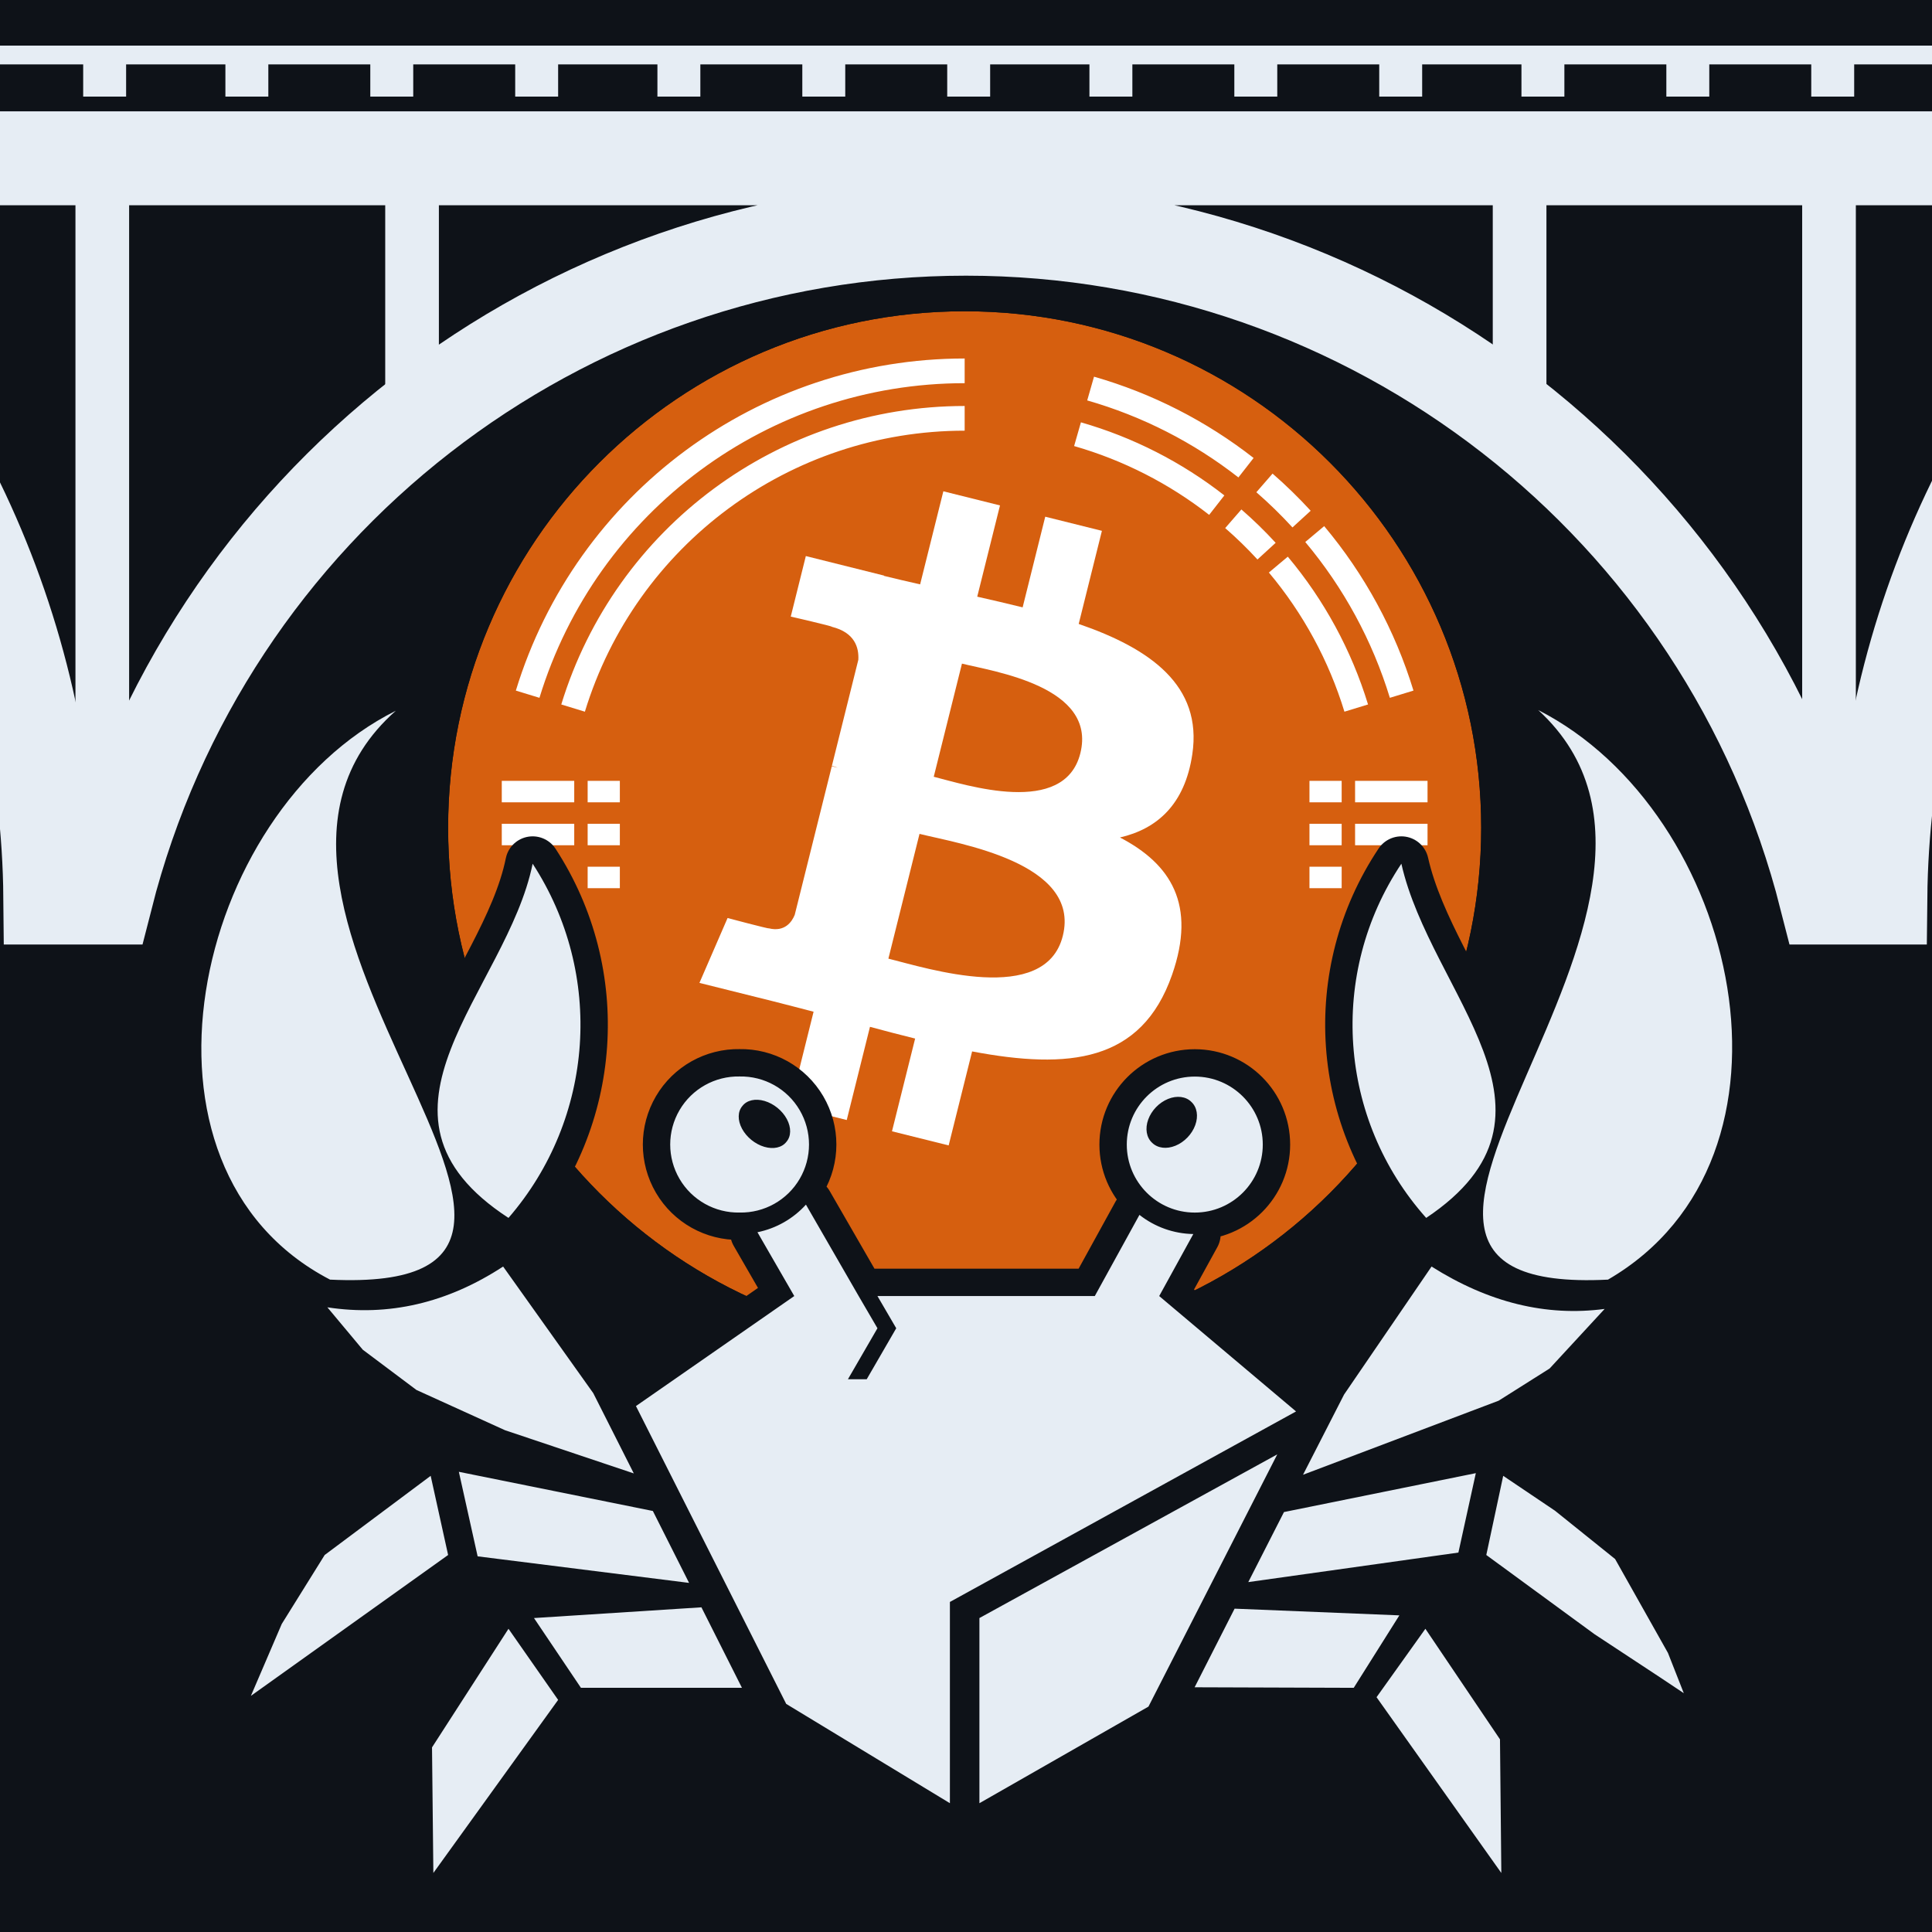
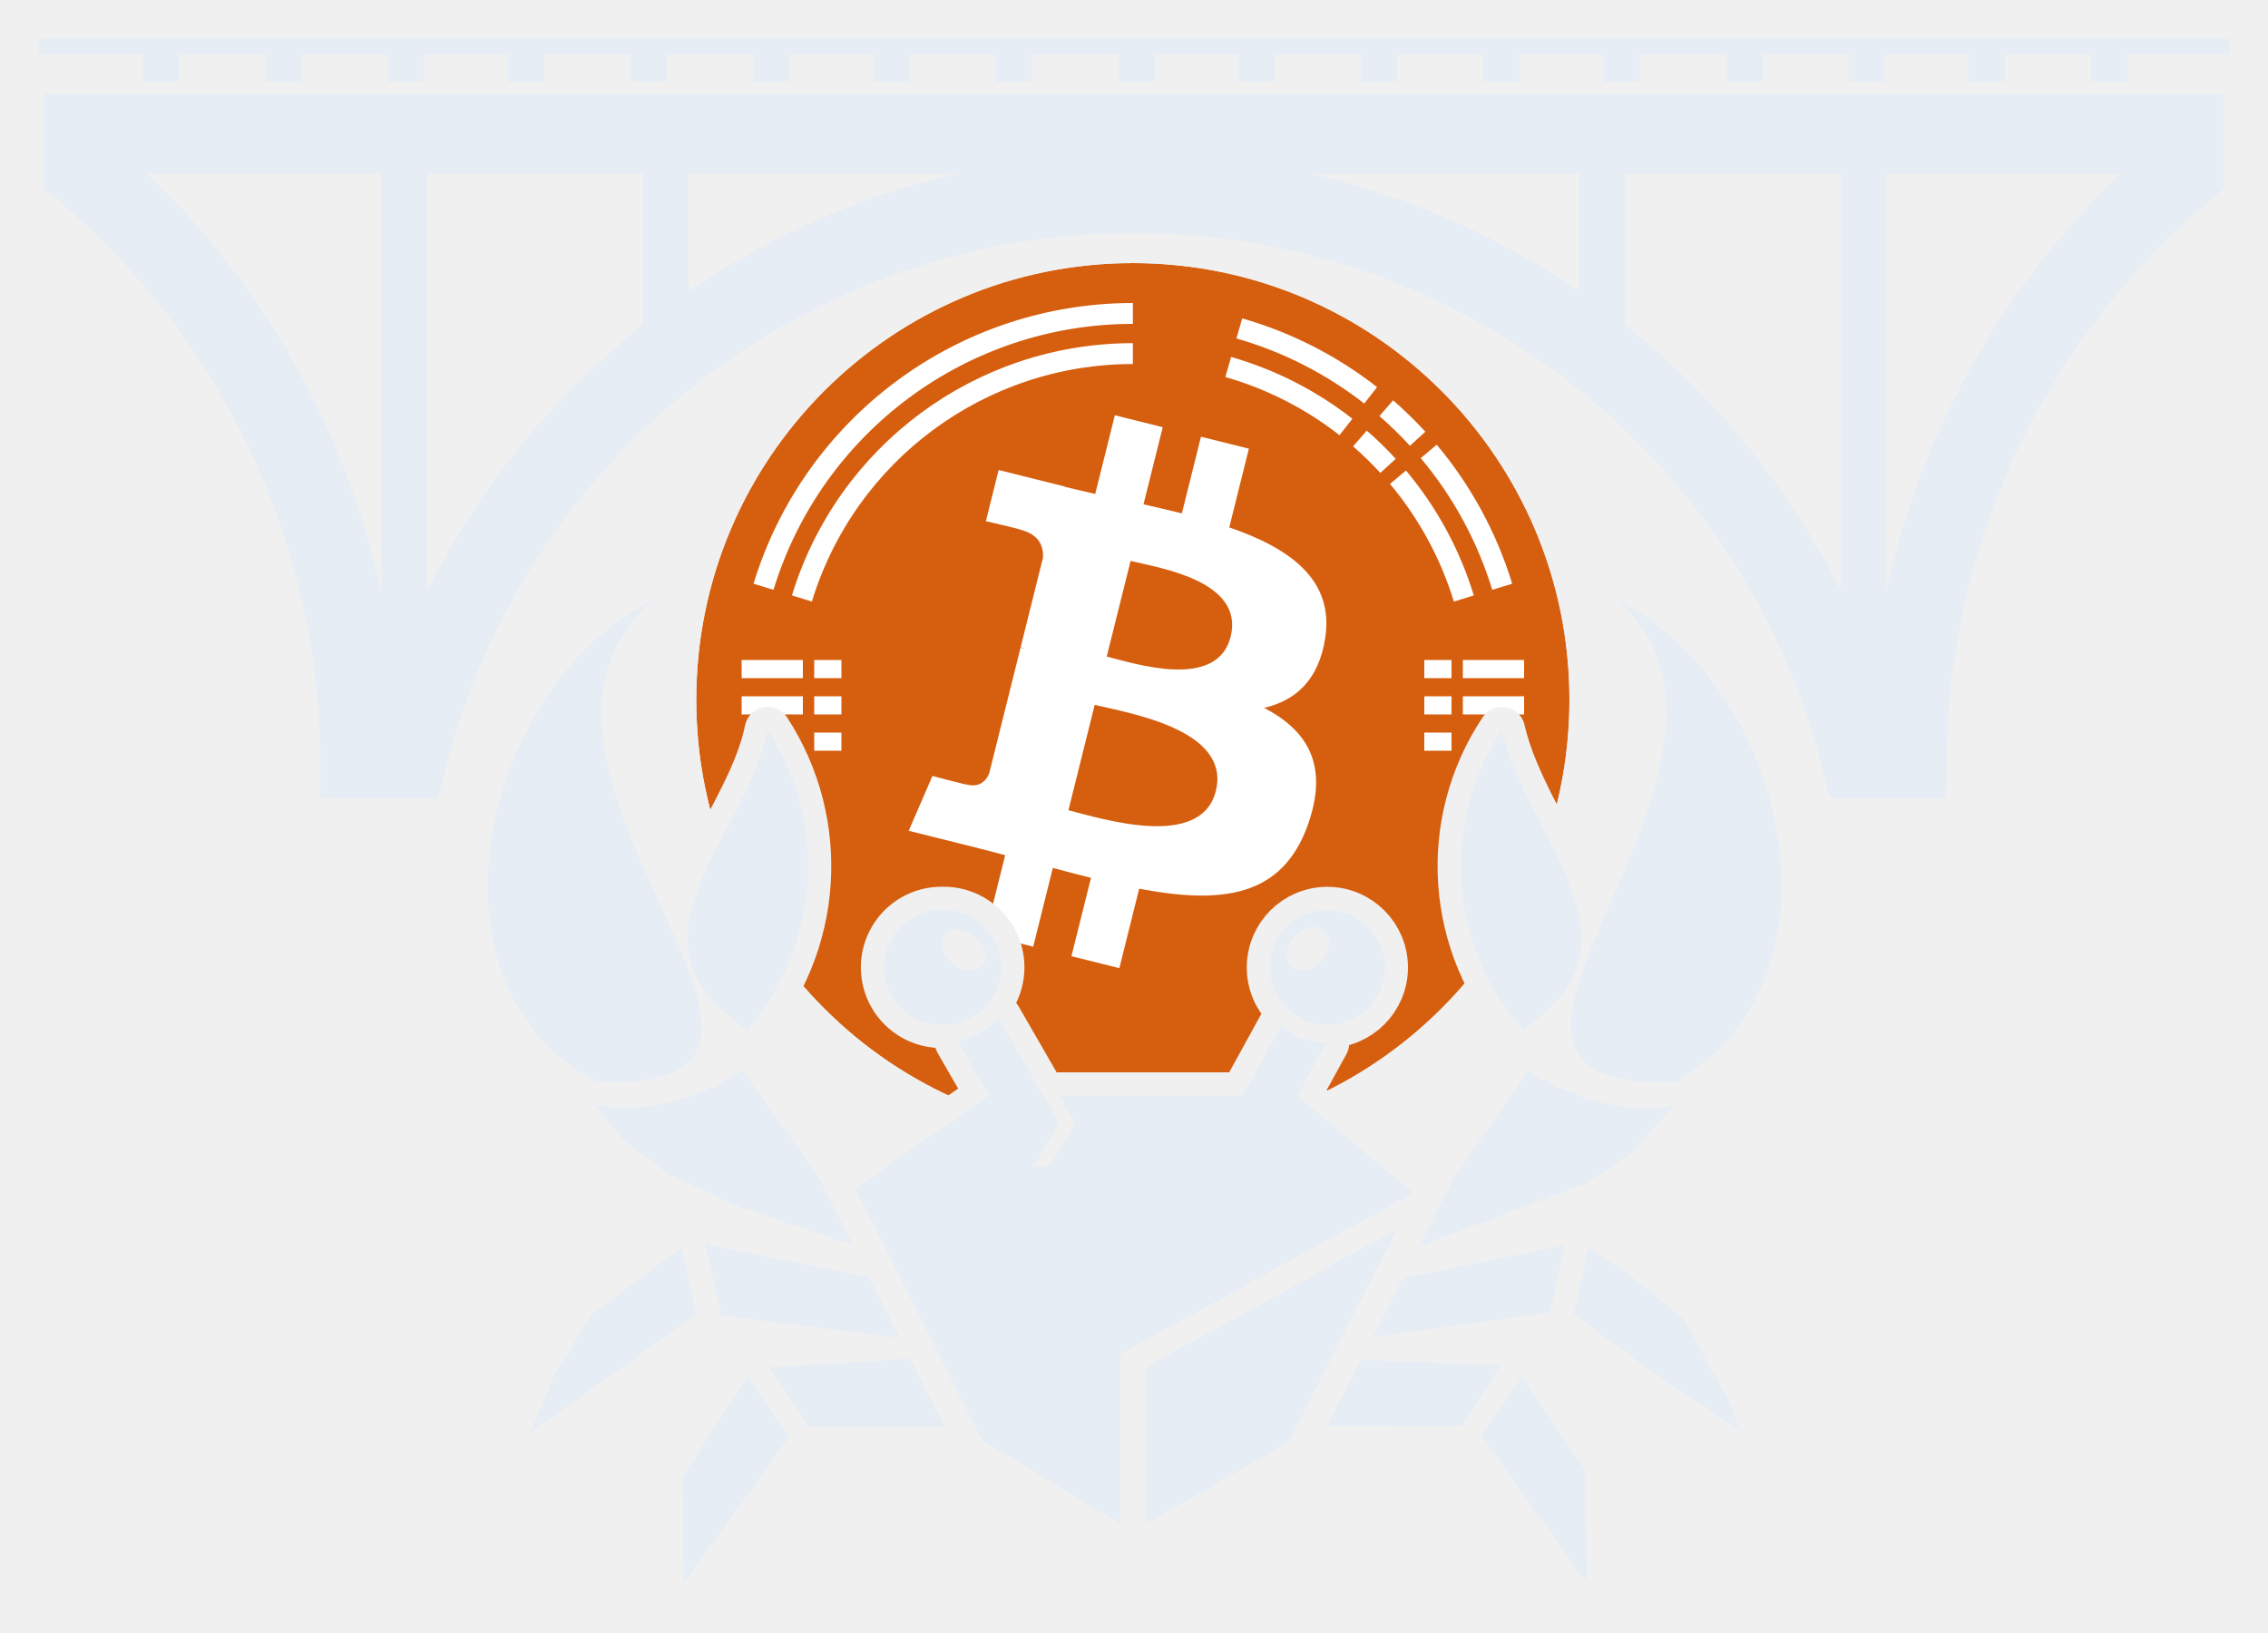
- <svg xmlns="http://www.w3.org/2000/svg" viewBox="300 270 1000 720" width="32" height="32" preserveAspectRatio="xMidYMid slice" role="img" aria-label="rbitcoin">
-   <rect x="300" y="270" width="1000" height="720" fill="#0e1218" />
+ <svg xmlns="http://www.w3.org/2000/svg" viewBox="300 270 1000 720" role="img" aria-label="rbitcoin">
  <defs>
-     <mask id="favicon-coin-mask" maskUnits="userSpaceOnUse">
+     <mask id="coin-mask" maskUnits="userSpaceOnUse">
      <rect width="1600" height="1200" fill="black" />
      <circle cx="799.5" cy="578.5" r="192.5" fill="white" />
      <g fill="black" fill-rule="evenodd" stroke="black" stroke-width="20.4" stroke-linejoin="round" stroke-linecap="round">
        <path d="M 1039.25,746.88 C 912.52,753.23 1093.54,608.31 1013.25,534.62 C 1088.29,572.79 1117.43,701.47 1039.25,746.88 Z            M 563.00,746.88 C 482.73,705.18 511.67,572.81 587.50,534.88 C 504.25,608.61 690.95,753.03 563.00,746.88 Z            M 629.50,723.88 C 569.64,684.93 628.88,639.45 638.50,591.88 A 109.98 109.98 0 0 1 629.50,723.88 ZM 971.50,723.88 A 108.10 108.10 0 0 1 962.25,591.88 C 973.20,640.60 1029.55,685.08 971.50,723.88 ZM 715.63,671.17 A 25.36 25.36 0 1 1 715.63,721.88 A 25.36 25.36 0 1 1 715.63,671.17 Z            M 885.26,671.21 A 25.34 25.34 0 1 1 885.26,721.89 A 25.34 25.34 0 1 1 885.26,671.21 Z            M 676.2,819.1 L 628.2,803 L 595.2,788 L 575.2,773 L 562,757.2 C 584.8,760.7 606.7,755.6 627.5,742 L 661.1,789.2 ZM 925.6,819.6 L 940.9,789.7 L 973.5,742 C 994.7,755.4 1016.2,760.7 1038,757.8 L 1017.5,780 L 998.5,792 ZM 696.8,859.9 L 618,850 L 611,818.5 L 683.3,833.1 ZM 905.2,859.6 L 918.5,833.5 L 990,819 L 983.5,848.6 ZM 533.5,902 L 545,875.2 L 561,849.5 L 600.5,820 L 607,849.5 Z M 1067.5,901 L 1058.5,895 L 1034.2,879 L 993.9,849.5 L 1000.2,820 L 1019.5,833 L 1041.9,851 L 1061.6,886 Z M 716.5,899 L 656.5,899 L 639,873 L 701.4,869 ZM 944.5,899 L 885.2,898.8 L 900.1,869.5 L 961.5,872 ZM 601.5,968 L 601,921.2 L 629.5,877 L 648,903.5 Z M 999.5,968 L 953,902.5 L 971.2,877 L 999,918.2 Z M 736,753 L 872,753 L 923,796 L 794,867 L 794,942 L 733,905 L 677,794 Z  M 805,873 L 916,812 L 868,906 L 805,942 Z  M 722.28,729.22 A 33.36 33.36 0 0 0 740.35,718.93 L 760,753 L 736,753 Z  M 884.71,729.89 A 33.34 33.34 0 0 1 864.64,722.75 L 848,753 L 872,753 Z  M 760,753 L 767,753 L 774,765 L 763,784 L 756,784 L 767,765 Z" />
      </g>
      <g fill="none" stroke="black" stroke-width="35" stroke-linecap="butt" stroke-linejoin="miter">
        <path d="M 337.0,329.0 L 1263.0,329.0 L 1263.0,345.0 A 344.03 344.03 0 0 0 1140.75,604.5 L 1120.5,604.5 A 330.68 330.68 0 0 0 479.5,604.5 L 458.75,604.5 A 344.03 344.03 0 0 0 337.0,345.0 Z" />
        <path fill="none" stroke="black" stroke-width="20" stroke-linecap="butt" d="M 478.12,329.0 L 478.12,604.5 M 593.56,329.0 L 593.56,427.59 M 1006.31,329.0 L 1006.31,427.49 M 1121.62,329.0 L 1121.62,604.5" />
      </g>
      <g fill="black">
        <rect x="317" y="287" width="966" height="7" />
        <rect x="363" y="293" width="16" height="13" />
        <rect x="417" y="293" width="16" height="13" />
        <rect x="471" y="293" width="16" height="13" />
        <rect x="524" y="293" width="16" height="13" />
        <rect x="578" y="293" width="16" height="13" />
        <rect x="632" y="293" width="16" height="13" />
        <rect x="685" y="293" width="16" height="13" />
        <rect x="739" y="293" width="16" height="13" />
        <rect x="793" y="293" width="16" height="13" />
        <rect x="846" y="293" width="16" height="13" />
        <rect x="900" y="293" width="16" height="13" />
        <rect x="954" y="293" width="16" height="13" />
        <rect x="1007" y="293" width="16" height="13" />
        <rect x="1061" y="293" width="16" height="13" />
        <rect x="1115" y="293" width="16" height="13" />
        <rect x="1168" y="293" width="16" height="13" />
        <rect x="1222" y="293" width="16" height="13" />
      </g>
    </mask>
  </defs>
-   <g mask="url(#favicon-coin-mask)">
+   <g mask="url(#coin-mask)">
    <circle cx="799.5" cy="578.5" r="192.5" fill="#d65f0f" />
    <g fill="#ffffff" fill-rule="nonzero" transform="translate(799.5,578.5) scale(6.015625) translate(-32,-32)">
      <path d="m46.103,27.444c0.637-4.258-2.605-6.547-7.038-8.074l1.438-5.768-3.511-0.875-1.4,5.616c-0.923-0.23-1.871-0.447-2.813-0.662l1.41-5.653-3.509-0.875-1.439,5.766c-0.764-0.174-1.514-0.346-2.242-0.527l0.004-0.018-4.842-1.209-0.934,3.75s2.605,0.597,2.55,0.634c1.422,0.355,1.679,1.296,1.636,2.042l-1.638,6.571c0.098,0.025,0.225,0.061,0.365,0.117-0.117-0.029-0.242-0.061-0.371-0.092l-2.296,9.205c-0.174,0.432-0.615,1.08-1.609,0.834,0.035,0.051-2.552-0.637-2.552-0.637l-1.743,4.019,4.569,1.139c0.85,0.213,1.683,0.436,2.503,0.646l-1.453,5.834,3.507,0.875,1.439-5.772c0.958,0.26,1.888,0.5,2.798,0.726l-1.434,5.745,3.511,0.875,1.453-5.823c5.987,1.133,10.489,0.676,12.384-4.739,1.527-4.36-0.076-6.875-3.226-8.515,2.294-0.529,4.022-2.038,4.483-5.155zm-8.022,11.249c-1.085,4.36-8.426,2.003-10.806,1.412l1.928-7.729c2.38,0.594,10.012,1.77,8.878,6.317zm1.086-11.312c-0.99,3.966-7.1,1.951-9.082,1.457l1.748-7.01c1.982,0.494,8.365,1.416,7.334,5.553z" />
    </g>
    <path fill="none" stroke="#ffffff" stroke-width="9.2" stroke-linecap="butt" d="M 636.64,528.71 A 170.30 170.30 0 0 1 799.50,408.20 M 846.44,414.80 A 170.30 170.30 0 0 1 904.35,444.30 M 911.23,449.97 A 170.30 170.30 0 0 1 925.06,463.45 M 929.96,469.03 A 170.30 170.30 0 0 1 962.36,528.71 M 653.57,533.88 A 152.60 152.60 0 0 1 799.50,425.90 M 841.56,431.81 A 152.60 152.60 0 0 1 893.45,458.25 M 899.61,463.33 A 152.60 152.60 0 0 1 912.01,475.40 M 916.40,480.41 A 152.60 152.60 0 0 1 945.43,533.88" />
    <g fill="#ffffff">
      <rect x="627" y="561" width="27" height="8" />
      <rect x="945.0" y="561" width="27" height="8" />
      <rect x="627" y="577" width="27" height="8" />
      <rect x="945.0" y="577" width="27" height="8" />
      <rect x="659" y="561" width="12" height="8" />
      <rect x="928.0" y="561" width="12" height="8" />
      <rect x="659" y="577" width="12" height="8" />
      <rect x="928.0" y="577" width="12" height="8" />
      <rect x="659" y="593" width="12" height="8" />
      <rect x="928.0" y="593" width="12" height="8" />
    </g>
  </g>
  <g fill="#E6EDF4">
    <rect x="317" y="287" width="966" height="7" />
    <rect x="363" y="293" width="16" height="13" />
    <rect x="417" y="293" width="16" height="13" />
    <rect x="471" y="293" width="16" height="13" />
    <rect x="524" y="293" width="16" height="13" />
    <rect x="578" y="293" width="16" height="13" />
    <rect x="632" y="293" width="16" height="13" />
    <rect x="685" y="293" width="16" height="13" />
    <rect x="739" y="293" width="16" height="13" />
    <rect x="793" y="293" width="16" height="13" />
    <rect x="846" y="293" width="16" height="13" />
    <rect x="900" y="293" width="16" height="13" />
    <rect x="954" y="293" width="16" height="13" />
    <rect x="1007" y="293" width="16" height="13" />
    <rect x="1061" y="293" width="16" height="13" />
    <rect x="1115" y="293" width="16" height="13" />
    <rect x="1168" y="293" width="16" height="13" />
    <rect x="1222" y="293" width="16" height="13" />
  </g>
  <g fill="none" stroke="#E6EDF4" stroke-width="35" stroke-linecap="butt" stroke-linejoin="miter">
    <path d="M 337.0,329.0 L 1263.0,329.0 L 1263.0,345.0 A 344.03 344.03 0 0 0 1140.75,604.5 L 1120.5,604.5 A 330.68 330.68 0 0 0 479.5,604.5 L 458.75,604.5 A 344.03 344.03 0 0 0 337.0,345.0 Z" />
    <path fill="none" stroke="#E6EDF4" stroke-width="20" stroke-linecap="butt" d="M 478.12,329.0 L 478.12,604.5 M 593.56,329.0 L 593.56,427.59 M 1006.31,329.0 L 1006.31,427.49 M 1121.62,329.0 L 1121.62,604.5" />
  </g>
  <g fill="#E6EDF4" fill-rule="evenodd">
    <path d="M 1039.25,746.88 C 912.52,753.23 1093.54,608.31 1013.25,534.62 C 1088.29,572.79 1117.43,701.47 1039.25,746.88 Z            M 563.00,746.88 C 482.73,705.18 511.67,572.81 587.50,534.88 C 504.25,608.61 690.95,753.03 563.00,746.88 Z            M 629.50,723.88 C 569.64,684.93 628.88,639.45 638.50,591.88 A 109.98 109.98 0 0 1 629.50,723.88 ZM 971.50,723.88 A 108.10 108.10 0 0 1 962.25,591.88 C 973.20,640.60 1029.55,685.08 971.50,723.88 ZM 715.63,671.17 A 25.36 25.36 0 1 1 715.63,721.88 A 25.36 25.36 0 1 1 715.63,671.17 Z            M 885.26,671.21 A 25.34 25.34 0 1 1 885.26,721.89 A 25.34 25.34 0 1 1 885.26,671.21 Z            M 676.2,819.1 L 628.2,803 L 595.2,788 L 575.2,773 L 562,757.2 C 584.8,760.7 606.7,755.6 627.5,742 L 661.1,789.2 ZM 925.6,819.6 L 940.9,789.7 L 973.5,742 C 994.7,755.4 1016.2,760.7 1038,757.8 L 1017.5,780 L 998.5,792 ZM 696.8,859.9 L 618,850 L 611,818.5 L 683.3,833.1 ZM 905.2,859.6 L 918.5,833.5 L 990,819 L 983.5,848.6 ZM 533.5,902 L 545,875.2 L 561,849.5 L 600.5,820 L 607,849.5 Z M 1067.5,901 L 1058.5,895 L 1034.2,879 L 993.9,849.5 L 1000.2,820 L 1019.5,833 L 1041.9,851 L 1061.6,886 Z M 716.5,899 L 656.5,899 L 639,873 L 701.4,869 ZM 944.5,899 L 885.2,898.8 L 900.1,869.5 L 961.5,872 ZM 601.5,968 L 601,921.2 L 629.5,877 L 648,903.5 Z M 999.5,968 L 953,902.5 L 971.2,877 L 999,918.2 Z M 736,753 L 872,753 L 923,796 L 794,867 L 794,942 L 733,905 L 677,794 Z  M 805,873 L 916,812 L 868,906 L 805,942 Z  M 722.28,729.22 A 33.36 33.36 0 0 0 740.35,718.93 L 760,753 L 736,753 Z  M 884.71,729.89 A 33.34 33.34 0 0 1 864.64,722.75 L 848,753 L 872,753 Z  M 760,753 L 767,753 L 774,765 L 763,784 L 756,784 L 767,765 Z M 716.67,682.17 A 10.58 7.55 -140.9 1 0 733.09,695.51 A 10.58 7.55 -140.9 1 0 716.67,682.17 Z M 869.35,695.87 A 10.56 8.03 133.9 1 0 883.99,680.65 A 10.56 8.03 133.9 1 0 869.35,695.87 Z" />
  </g>
</svg>
